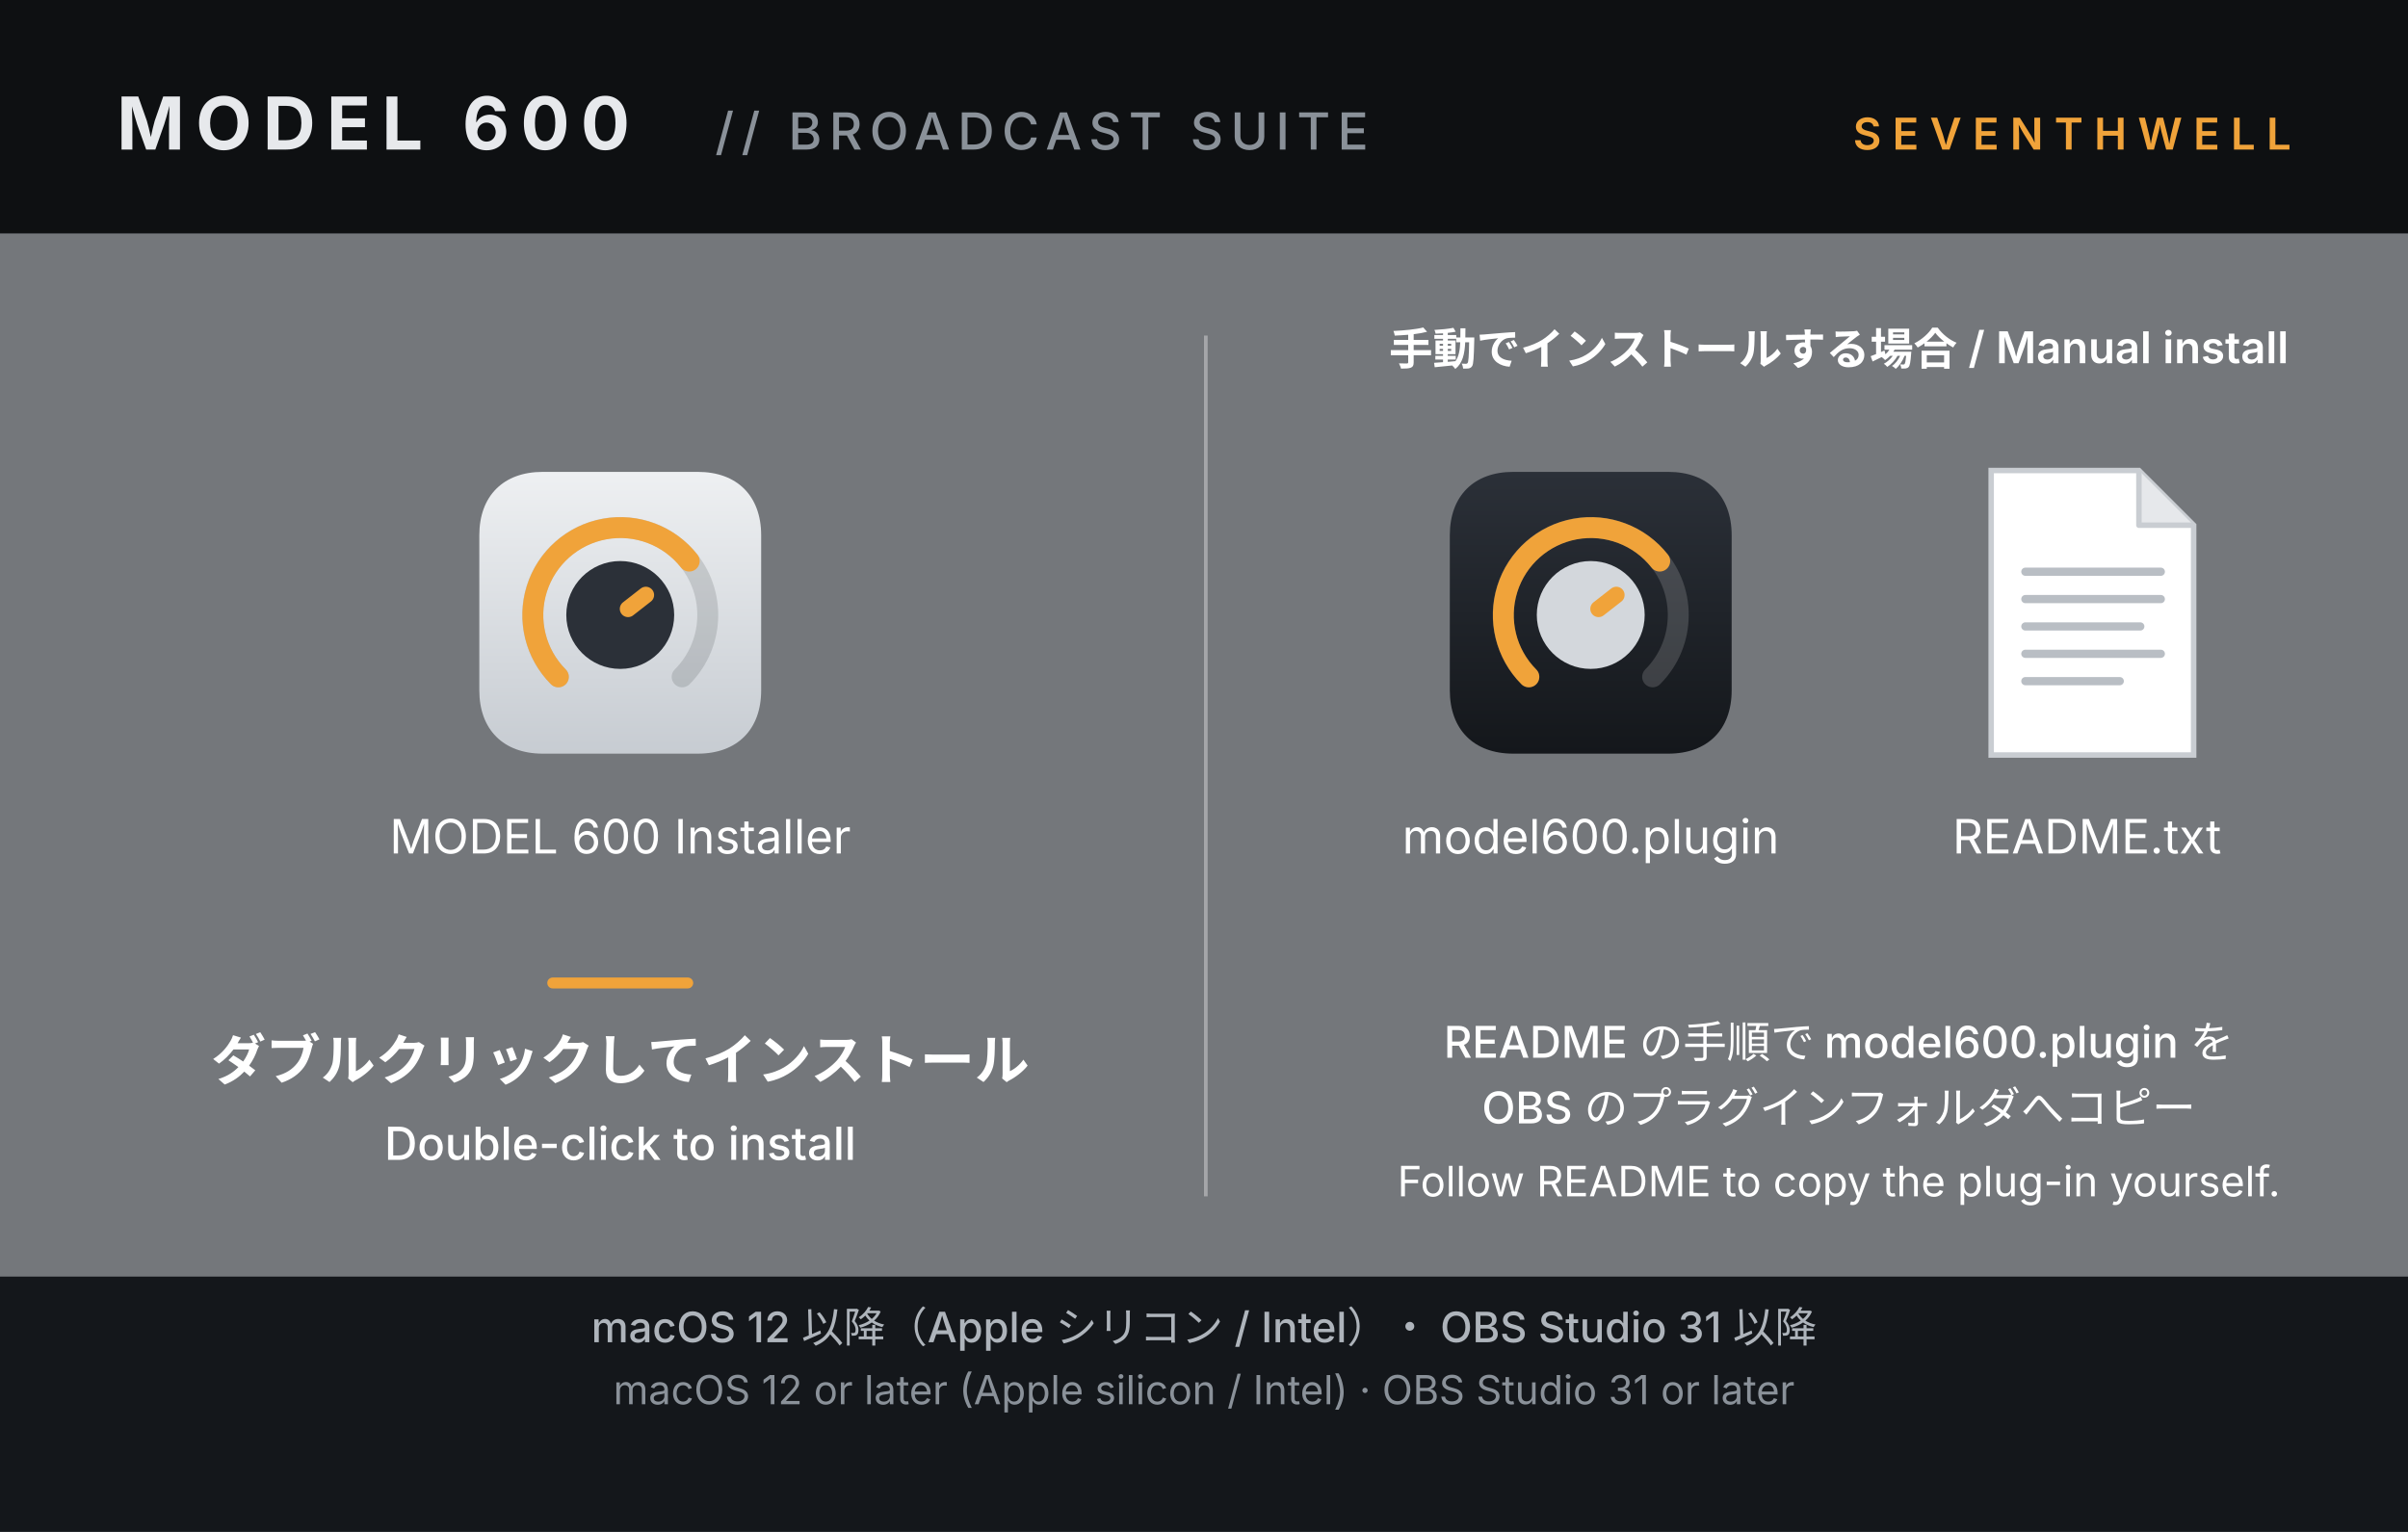
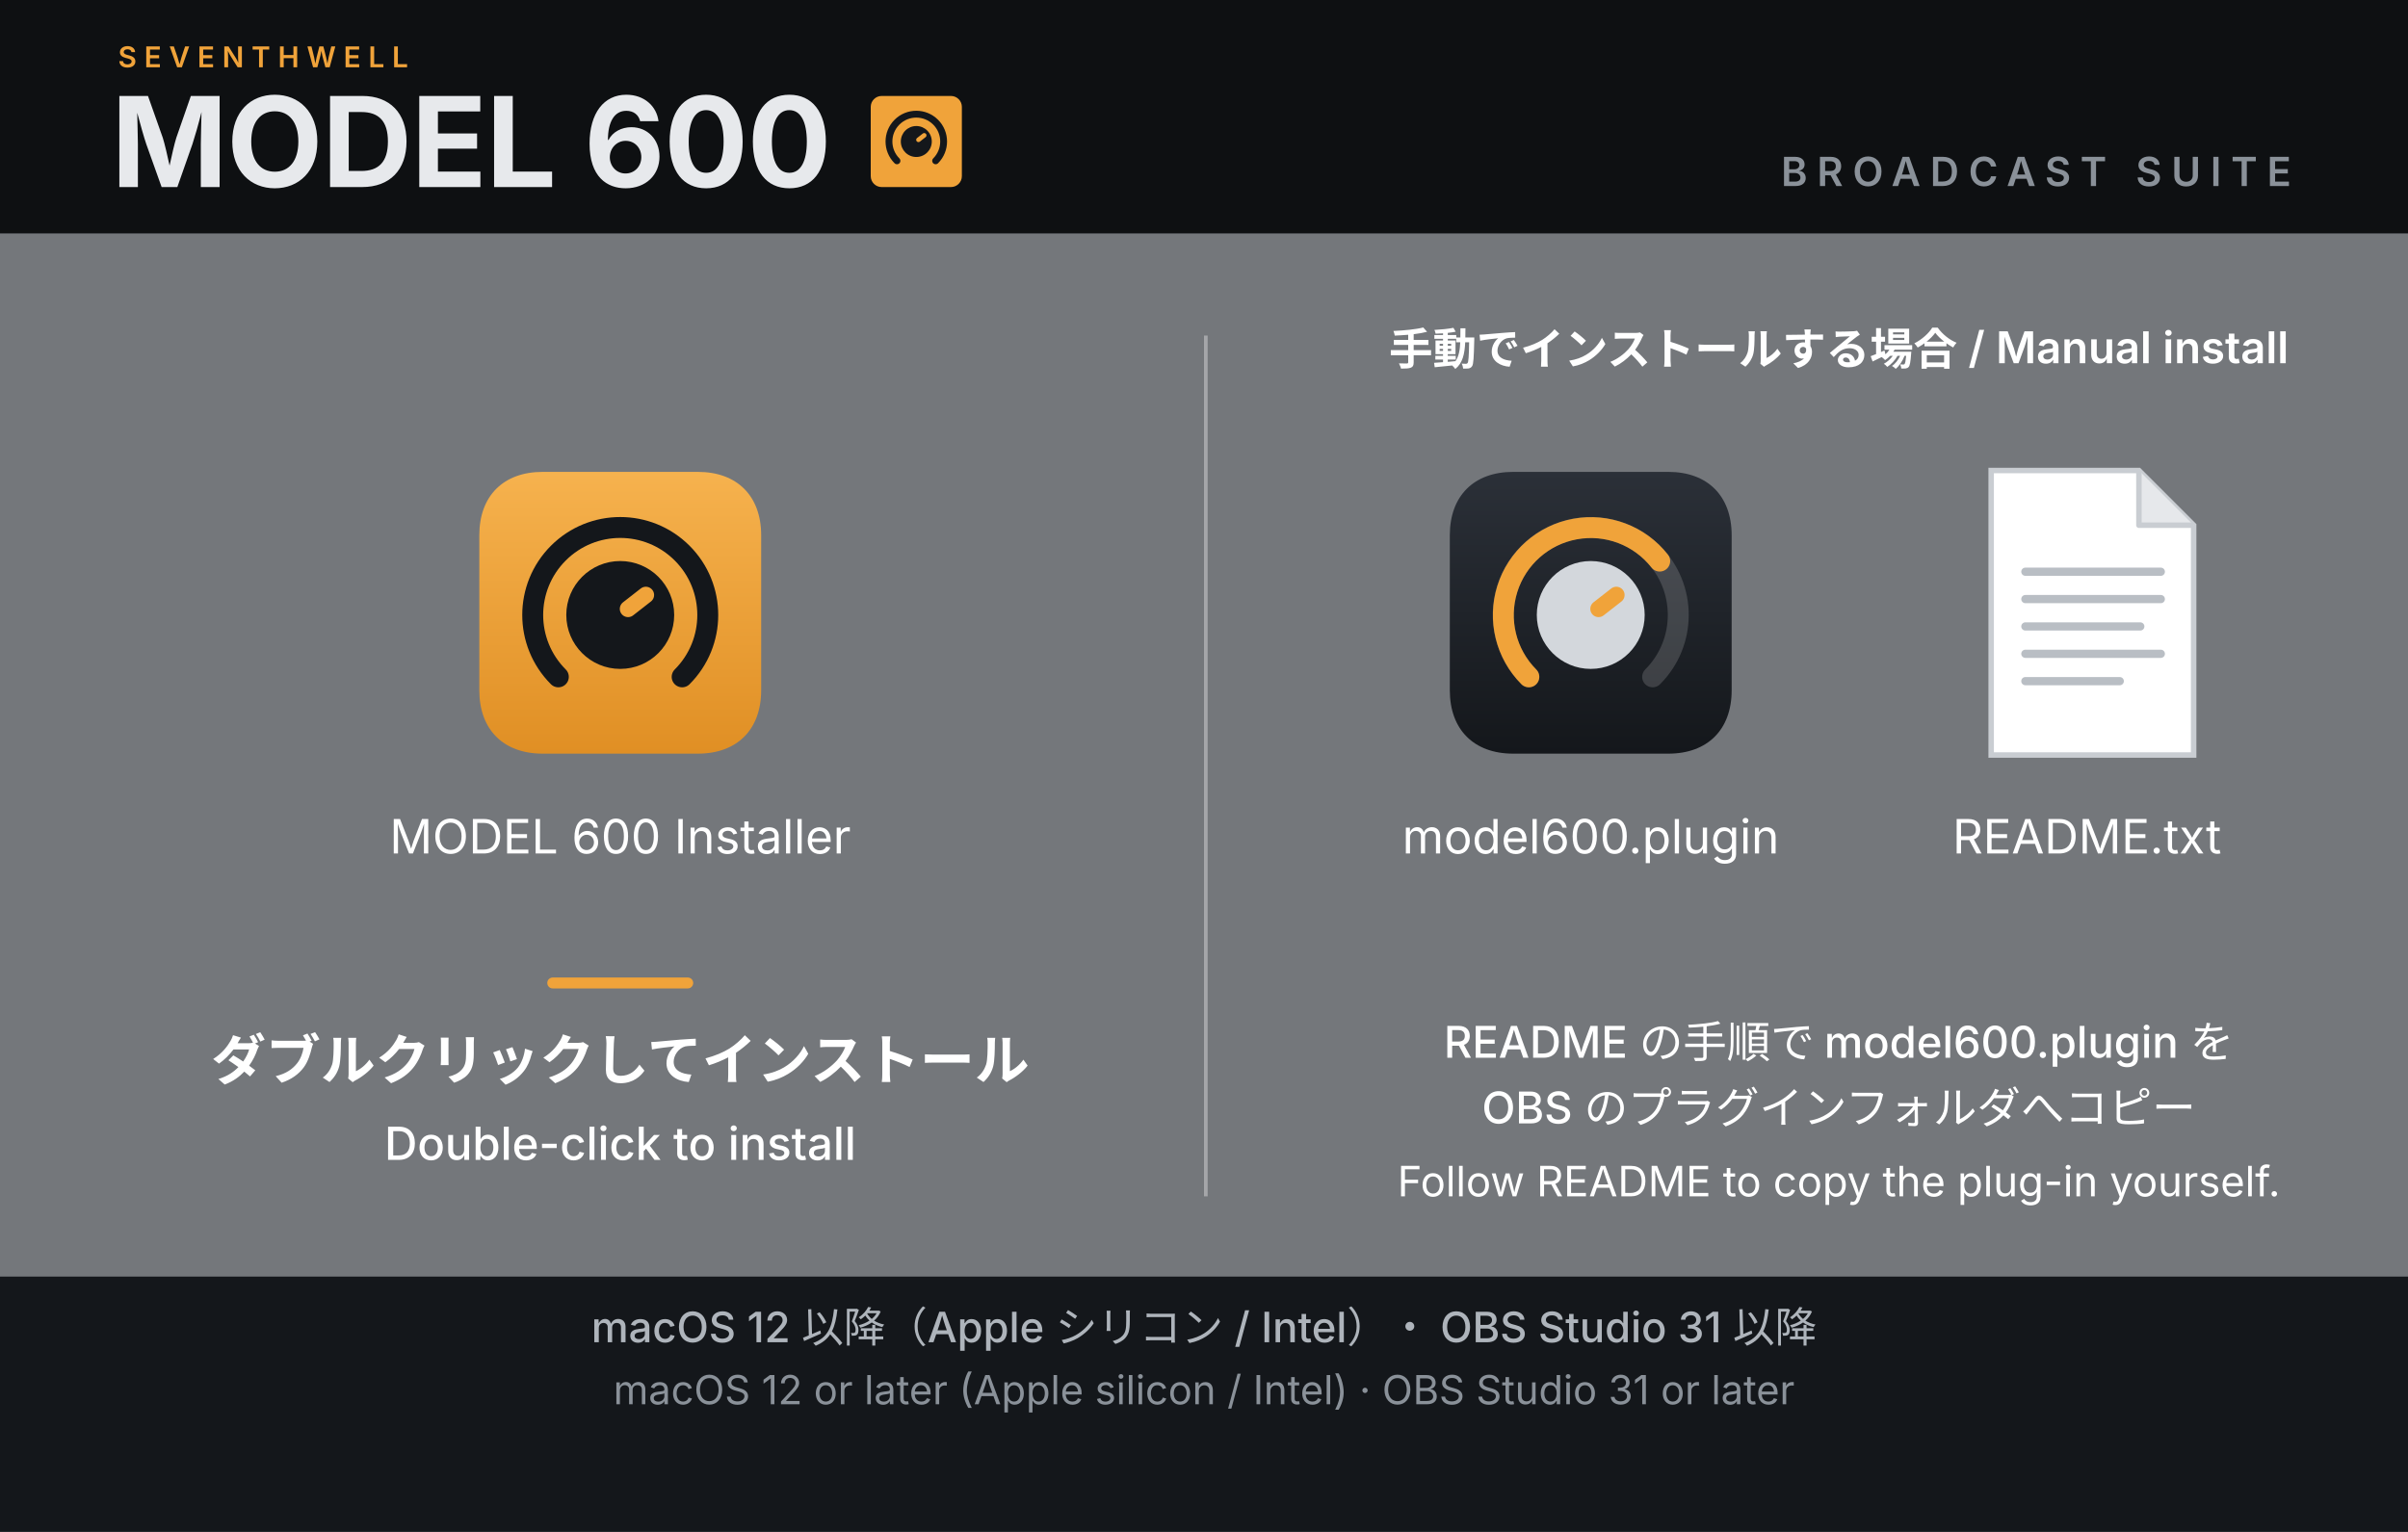
<svg xmlns="http://www.w3.org/2000/svg" width="660" height="420" viewBox="0 0 660 420">
  <style>@font-face { font-family: Inter; font-weight: 700; src: url('file:///home/user/model_600/resources/fonts/Inter-Bold.otf'); }@font-face { font-family: Inter; font-weight: 600; src: url('file:///home/user/model_600/resources/fonts/Inter-SemiBold.otf'); }@font-face { font-family: Inter; font-weight: 500; src: url('file:///home/user/model_600/resources/fonts/Inter-Medium.otf'); }@font-face { font-family: Inter; font-weight: 400; src: url('file:///home/user/model_600/resources/fonts/Inter-Regular.otf'); }</style>
  <rect width="660" height="420" fill="#14171B" />
  <rect width="660" height="64" fill="#0E1012" />
  <rect y="64" width="660" height="286" fill="#74777B" />
-   <text x="32" y="41" text-anchor="start" font-family="Inter, 'Noto Sans CJK JP'" font-weight="700" font-size="20" letter-spacing="3" fill="#E7E9EC">MODEL 600</text>
-   <text x="196" y="41" text-anchor="start" font-family="Inter, 'Noto Sans CJK JP'" font-weight="500" font-size="14" letter-spacing="2" fill="#8A9199">// BROADCAST SUITE</text>
-   <text x="628" y="41" text-anchor="end" font-family="Inter, 'Noto Sans CJK JP'" font-weight="600" font-size="12" letter-spacing="3" fill="#F0A33A">SEVENTHWELL</text>
+   <svg x="32" y="12" width="232.35" height="40" viewBox="0 0 649.71 111.85">
+     <g transform="translate(2,18.01)">
+       <path d="M6.209 0.247C10.033 0.247 12.268 -1.676 12.268 -4.49C12.268 -7.283 9.937 -8.519 7.562 -9.088L6.069 -9.475C4.77 -9.797 3.341 -10.334 3.341 -11.677C3.341 -12.891 4.437 -13.782 6.241 -13.782C7.971 -13.782 9.131 -12.987 9.271 -11.623H12.053C11.978 -14.298 9.7 -16.221 6.284 -16.221C2.933 -16.221 0.44 -14.33 0.44 -11.505C0.44 -9.249 2.02 -7.896 4.694 -7.208L6.51 -6.735C8.239 -6.284 9.399 -5.758 9.399 -4.512C9.399 -3.137 8.078 -2.202 6.188 -2.202C4.383 -2.202 2.954 -3.019 2.825 -4.705H0.0C0.129 -1.547 2.481 0.247 6.209 0.247ZM20.619 0.0H31.061V-2.417H23.488V-6.886H30.459V-9.271H23.488V-13.589H31.018V-16.006H20.619ZM44.29 0.0H47.92L53.528 -16.006H50.391L47.641 -7.691C47.19 -6.263 46.707 -4.512 46.127 -2.288C45.536 -4.49 45.02 -6.273 44.569 -7.691L41.733 -16.006H38.586ZM61.386 0.0H71.827V-2.417H64.254V-6.886H71.225V-9.271H64.254V-13.589H71.784V-16.006H61.386ZM80.426 0.0H83.348V-7.949C83.348 -8.841 83.251 -10.527 83.144 -12.504C84.218 -10.42 84.819 -9.281 85.657 -7.938L90.652 0.0H93.907V-16.006H90.996V-7.605C90.996 -6.628 91.061 -5.006 91.168 -3.459C90.47 -5.06 89.772 -6.273 89.202 -7.187L83.67 -16.006H80.426ZM102.13 -13.589H107.072V0.0H109.94V-13.589H114.871V-16.006H102.13ZM123.093 0.0H125.962V-6.972H133.406V0.0H136.274V-16.006H133.406V-9.389H125.962V-16.006H123.093ZM148.461 0.0H151.748L154.079 -8.841C154.391 -10.033 154.595 -11.279 154.81 -12.601C155.046 -11.226 155.271 -9.958 155.561 -8.841L157.893 0.0H161.18L165.509 -16.006H162.415L160.342 -7.487C160.009 -6.048 159.719 -4.415 159.45 -2.847C159.16 -4.415 158.859 -6.048 158.505 -7.487L156.346 -16.006H153.306L151.136 -7.487C150.77 -6.037 150.48 -4.383 150.19 -2.793C149.922 -4.383 149.643 -6.037 149.31 -7.487L147.226 -16.006H144.143ZM173.377 0.0H183.819V-2.417H176.245V-6.886H183.217V-9.271H176.245V-13.589H183.776V-16.006H173.377ZM192.417 0.0H202.354V-2.417H195.286V-16.006H192.417ZM210.577 0.0H220.513V-2.417H213.445V-16.006H210.577Z" fill="#F0A33A" />
+     </g>
+     <g transform="translate(2,109.85)">
+       <path d="M0.0 0.0H14.203V-32.953C14.203 -38.203 13.828 -48.469 13.688 -56.953C16.172 -47.578 18.984 -37.781 20.625 -32.953L32.391 0.0H44.438L56.016 -32.953C57.656 -37.922 60.609 -48.094 62.953 -57.516C62.812 -48.703 62.438 -38.203 62.438 -32.953V0.0H76.828V-69.844H54.797L43.641 -37.781C42.234 -33.328 40.078 -24.0 38.484 -16.453C36.844 -24.047 34.688 -33.375 33.281 -37.781L21.938 -69.844H0.0ZM119.134 0.938C137.649 0.938 151.712 -12.141 151.712 -34.875C151.712 -57.703 137.649 -70.781 119.134 -70.781C100.618 -70.781 86.556 -57.703 86.556 -34.875C86.556 -12.188 100.618 0.938 119.134 0.938ZM119.134 -11.766C108.306 -11.766 101.087 -19.922 101.087 -34.875C101.087 -49.875 108.306 -58.078 119.134 -58.078C129.962 -58.078 137.181 -49.922 137.181 -34.875C137.181 -19.922 129.962 -11.766 119.134 -11.766ZM186.049 0.0C207.283 0.0 220.08 -13.125 220.08 -34.969C220.08 -56.719 207.283 -69.844 186.283 -69.844H161.486V0.0ZM175.783 -12.328V-57.516H185.439C198.799 -57.516 205.83 -50.578 205.83 -34.969C205.83 -19.266 198.799 -12.328 185.346 -12.328ZM229.854 0.0H276.683V-11.859H244.151V-29.438H274.151V-41.109H244.151V-57.984H276.589V-69.844H229.854ZM287.207 0.0H331.644V-11.859H301.504V-69.844H287.207ZM388.037 0.938C403.459 0.938 413.959 -9.234 413.959 -23.344C413.959 -36.469 404.771 -45.891 392.443 -45.891C384.803 -45.891 378.053 -42.234 374.912 -36.141H374.443C374.443 -49.922 379.318 -58.453 388.553 -58.453C394.084 -58.453 397.974 -55.406 399.146 -50.484H413.209C411.803 -61.969 402.287 -70.781 388.553 -70.781C371.396 -70.781 360.381 -56.766 360.381 -33.281C360.381 -7.688 373.834 0.938 388.037 0.938ZM387.943 -10.406C381.006 -10.406 375.896 -16.031 375.896 -22.922C375.896 -29.766 381.193 -35.438 388.037 -35.438C394.974 -35.438 400.037 -30.0 400.037 -22.969C400.037 -15.844 394.834 -10.406 387.943 -10.406ZM449.702 0.938C467.421 0.938 477.686 -12.234 477.686 -34.875C477.686 -57.469 467.327 -70.781 449.702 -70.781C432.124 -70.781 421.764 -57.469 421.764 -34.875C421.764 -12.234 432.077 0.938 449.702 0.938ZM449.702 -10.922C441.077 -10.922 436.343 -19.547 436.343 -34.875C436.343 -50.203 441.124 -58.969 449.702 -58.969C458.327 -58.969 463.108 -50.25 463.108 -34.875C463.108 -19.547 458.327 -10.922 449.702 -10.922ZM513.476 0.938C531.195 0.938 541.461 -12.234 541.461 -34.875C541.461 -57.469 531.101 -70.781 513.476 -70.781C495.898 -70.781 485.539 -57.469 485.539 -34.875C485.539 -12.234 495.851 0.938 513.476 0.938ZM513.476 -10.922C504.851 -10.922 500.117 -19.547 500.117 -34.875C500.117 -50.203 504.898 -58.969 513.476 -58.969C522.101 -58.969 526.883 -50.25 526.883 -34.875C526.883 -19.547 522.101 -10.922 513.476 -10.922Z" fill="#E7E9EC" />
+     </g>
+     <rect x="577.87" y="40.01" width="69.84" height="69.84" rx="8.38" fill="#F0A33A" />
+     <path d="M597.97,89.74 A20.95,20.95 0 1 1 627.60,89.74" fill="none" stroke="#14171B" stroke-width="5.24" stroke-linecap="round" />
+     <circle cx="612.79" cy="74.93" r="11.87" fill="#14171B" />
+     <line x1="614.44" y1="73.64" x2="618.84" y2="70.20" stroke="#F0A33A" stroke-width="3.49" stroke-linecap="round" />
+   </svg>
+   <text x="628" y="51" text-anchor="end" font-family="Inter, 'Noto Sans CJK JP'" font-weight="600" font-size="11" letter-spacing="2.6" fill="#8A9199">BROADCAST SUITE</text>
  <text x="330.0" y="368" text-anchor="middle" font-family="Inter, 'Noto Sans CJK JP'" font-weight="500" font-size="11.5" letter-spacing="0" fill="#AEB4BB">macOS 12 以降（Apple シリコン / Intel）・ OBS Studio 31 以降</text>
  <text x="330.0" y="385" text-anchor="middle" font-family="Inter, 'Noto Sans CJK JP'" font-weight="400" font-size="11" letter-spacing="0" fill="#8A9199">macOS 12 or later (Apple silicon / Intel) · OBS Studio 31 or later</text>
  <rect x="150" y="268" width="40" height="3" rx="1.5" fill="#F0A33A" />
  <text x="170" y="296" text-anchor="middle" font-family="Inter, 'Noto Sans CJK JP'" font-weight="600" font-size="15" letter-spacing="0" fill="#FFFFFF">ダブルクリックしてインストール</text>
  <text x="170" y="318" text-anchor="middle" font-family="Inter, 'Noto Sans CJK JP'" font-weight="500" font-size="12.5" letter-spacing="0" fill="#FFFFFF">Double-click to install</text>
  <rect x="330" y="92" width="1" height="236" fill="#FFFFFF" fill-opacity="0.35" />
  <text x="504" y="100" text-anchor="middle" font-family="Inter, 'Noto Sans CJK JP'" font-weight="600" font-size="12" letter-spacing="0" fill="#FFFFFF">手動でインストールする場合 / Manual install</text>
  <text x="504" y="290" text-anchor="middle" font-family="Inter, 'Noto Sans CJK JP'" font-weight="500" font-size="12" letter-spacing="0" fill="#FFFFFF">README の手順で model600.plugin を</text>
  <text x="504" y="308" text-anchor="middle" font-family="Inter, 'Noto Sans CJK JP'" font-weight="500" font-size="12" letter-spacing="0" fill="#FFFFFF">OBS のプラグインフォルダへコピー</text>
  <text x="504" y="328" text-anchor="middle" font-family="Inter, 'Noto Sans CJK JP'" font-weight="400" font-size="11.5" letter-spacing="0" fill="#FFFFFF">Follow README to copy the plug-in yourself.</text>
  <svg x="122.0" y="120.0" width="96" height="96" viewBox="0 0 1024 1024">
    <defs>
      <clipPath id="m0">
        <path d="M285.153,100 H738.847 C853.642,100 924,170.358 924,285.153 V738.847 C924,853.642 853.642,924 738.847,924 H285.153 C170.358,924 100,853.642 100,738.847 V285.153 C100,170.358 170.358,100 285.153,100 Z" />
      </clipPath>
    </defs>
    <g clip-path="url(#m0)">
      <g transform="translate(100,100) scale(0.80469)">
        <defs>
          <linearGradient id="m0bg" x1="0" y1="0" x2="0" y2="1">
-             <stop offset="0" stop-color="#EEF0F2" />
-             <stop offset="1" stop-color="#C7CCD2" />
+             <stop offset="0" stop-color="#F6B24E" />
+             <stop offset="1" stop-color="#E08F24" />
          </linearGradient>
        </defs>
        <rect width="1024" height="1024" fill="url(#m0bg)" />
-         <path d="M287.1,744.9 A318,318 0 1 1 736.9,744.9" fill="none" stroke="#14171B" stroke-opacity="0.14" stroke-width="76" stroke-linecap="round" />
-         <path d="M287.1,744.9 A318,318 0 1 1 762.6,324.2" fill="none" stroke="#F0A33A" stroke-width="76" stroke-linecap="round" />
-         <circle cx="512" cy="520" r="196" fill="#2B3038" />
+         <path d="M287.1,744.9 A318,318 0 1 1 736.9,744.9" fill="none" stroke="#14171B" stroke-width="76" stroke-linecap="round" />
+         <circle cx="512" cy="520" r="196" fill="#14171B" />
        <line x1="540.4" y1="497.8" x2="605.0" y2="447.4" stroke="#F0A33A" stroke-width="60" stroke-linecap="round" />
      </g>
    </g>
  </svg>
  <text x="170" y="234.0" text-anchor="middle" font-family="Inter, 'Noto Sans CJK JP'" font-weight="400" font-size="13" letter-spacing="0" fill="#FFFFFF">MODEL 600 Installer</text>
  <svg x="388.0" y="120.0" width="96" height="96" viewBox="0 0 1024 1024">
    <defs>
      <clipPath id="m1">
        <path d="M285.153,100 H738.847 C853.642,100 924,170.358 924,285.153 V738.847 C924,853.642 853.642,924 738.847,924 H285.153 C170.358,924 100,853.642 100,738.847 V285.153 C100,170.358 170.358,100 285.153,100 Z" />
      </clipPath>
    </defs>
    <g clip-path="url(#m1)">
      <g transform="translate(100,100) scale(0.80469)">
        <defs>
          <linearGradient id="m1bg" x1="0" y1="0" x2="0" y2="1">
            <stop offset="0" stop-color="#2B3038" />
            <stop offset="1" stop-color="#14171B" />
          </linearGradient>
        </defs>
        <rect width="1024" height="1024" fill="url(#m1bg)" />
        <path d="M287.1,744.9 A318,318 0 1 1 736.9,744.9" fill="none" stroke="#FFFFFF" stroke-opacity="0.16" stroke-width="76" stroke-linecap="round" />
        <path d="M287.1,744.9 A318,318 0 1 1 762.6,324.2" fill="none" stroke="#F0A33A" stroke-width="76" stroke-linecap="round" />
        <circle cx="512" cy="520" r="196" fill="#D3D7DC" />
        <line x1="540.4" y1="497.8" x2="605.0" y2="447.4" stroke="#F0A33A" stroke-width="60" stroke-linecap="round" />
      </g>
    </g>
  </svg>
  <text x="436" y="234.0" text-anchor="middle" font-family="Inter, 'Noto Sans CJK JP'" font-weight="400" font-size="13" letter-spacing="0" fill="#FFFFFF">model600.plugin</text>
  <svg x="524.0" y="120.0" width="96" height="96" viewBox="0 0 1024 1024">
    <path d="M232,96 H664 L824,256 V928 H232 Z" fill="#FFFFFF" stroke="#C9CDD2" stroke-width="16" />
    <path d="M664,96 V256 H824" fill="#E6E8EB" stroke="#C9CDD2" stroke-width="16" stroke-linejoin="round" />
    <rect x="320" y="380" width="420" height="24" rx="12" fill="#B9BEC4" />
    <rect x="320" y="460" width="420" height="24" rx="12" fill="#B9BEC4" />
    <rect x="320" y="540" width="360" height="24" rx="12" fill="#B9BEC4" />
    <rect x="320" y="620" width="420" height="24" rx="12" fill="#B9BEC4" />
    <rect x="320" y="700" width="300" height="24" rx="12" fill="#B9BEC4" />
  </svg>
  <text x="572" y="234.0" text-anchor="middle" font-family="Inter, 'Noto Sans CJK JP'" font-weight="400" font-size="13" letter-spacing="0" fill="#FFFFFF">README.txt</text>
</svg>
